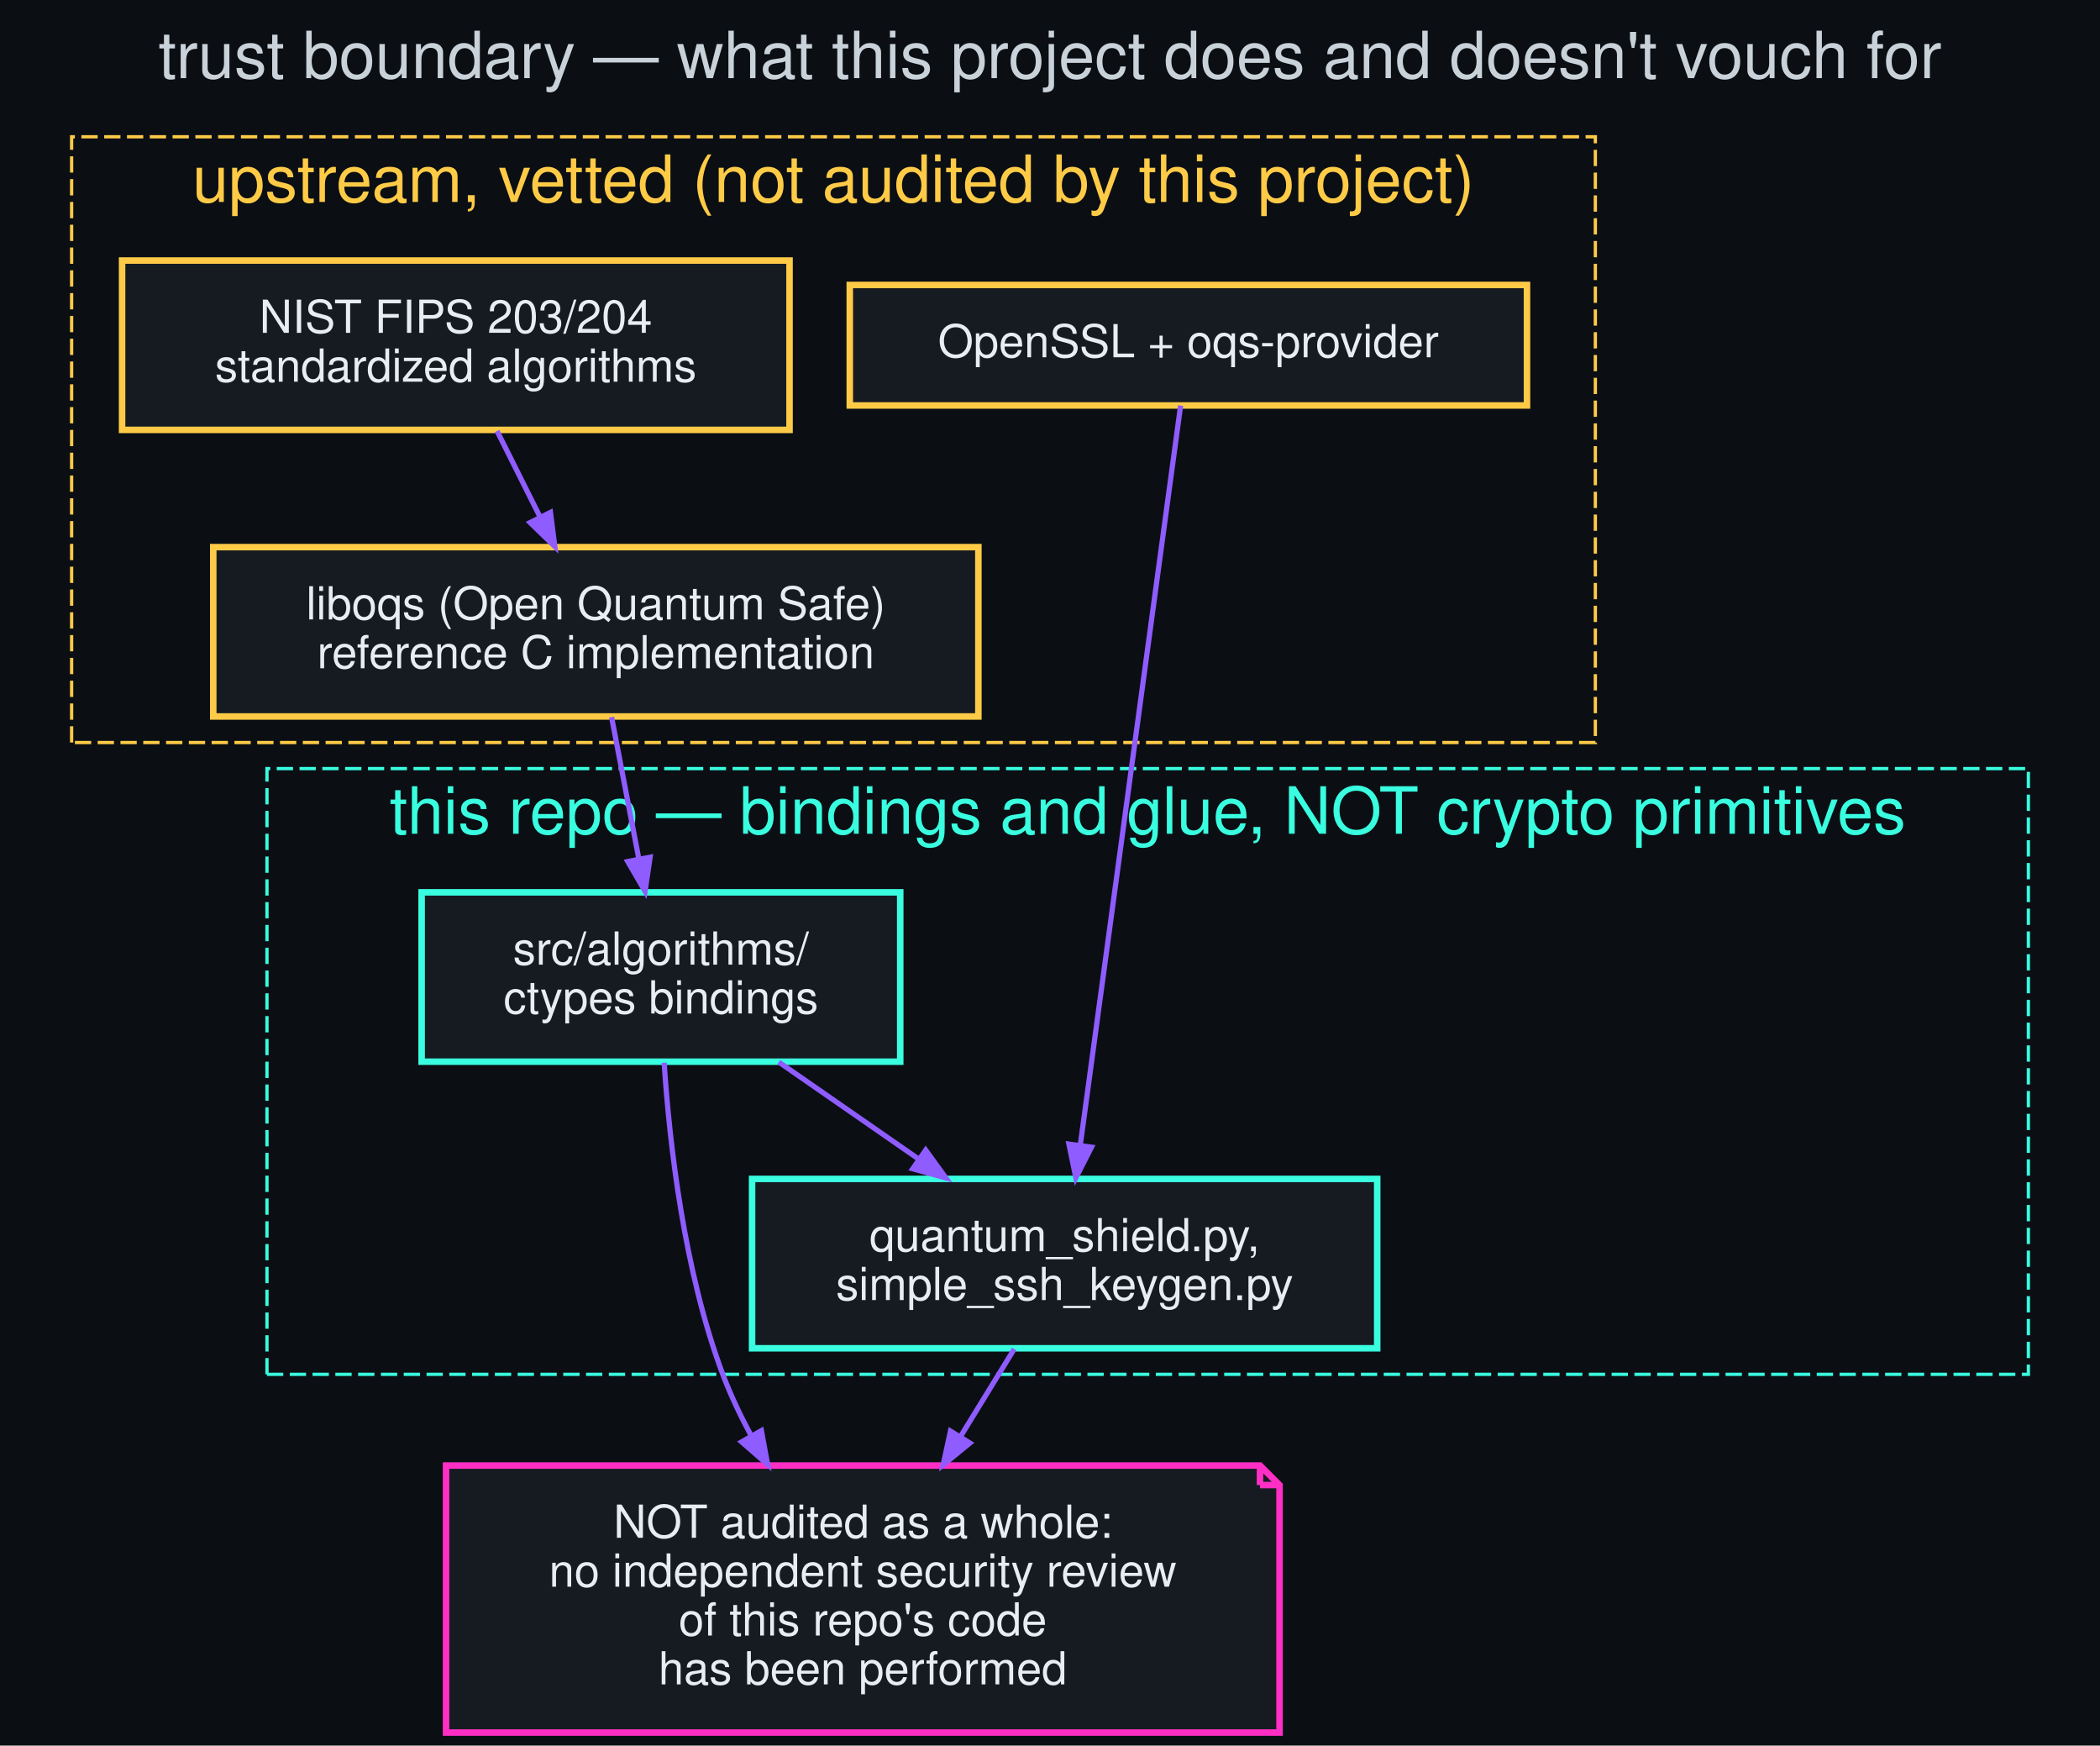
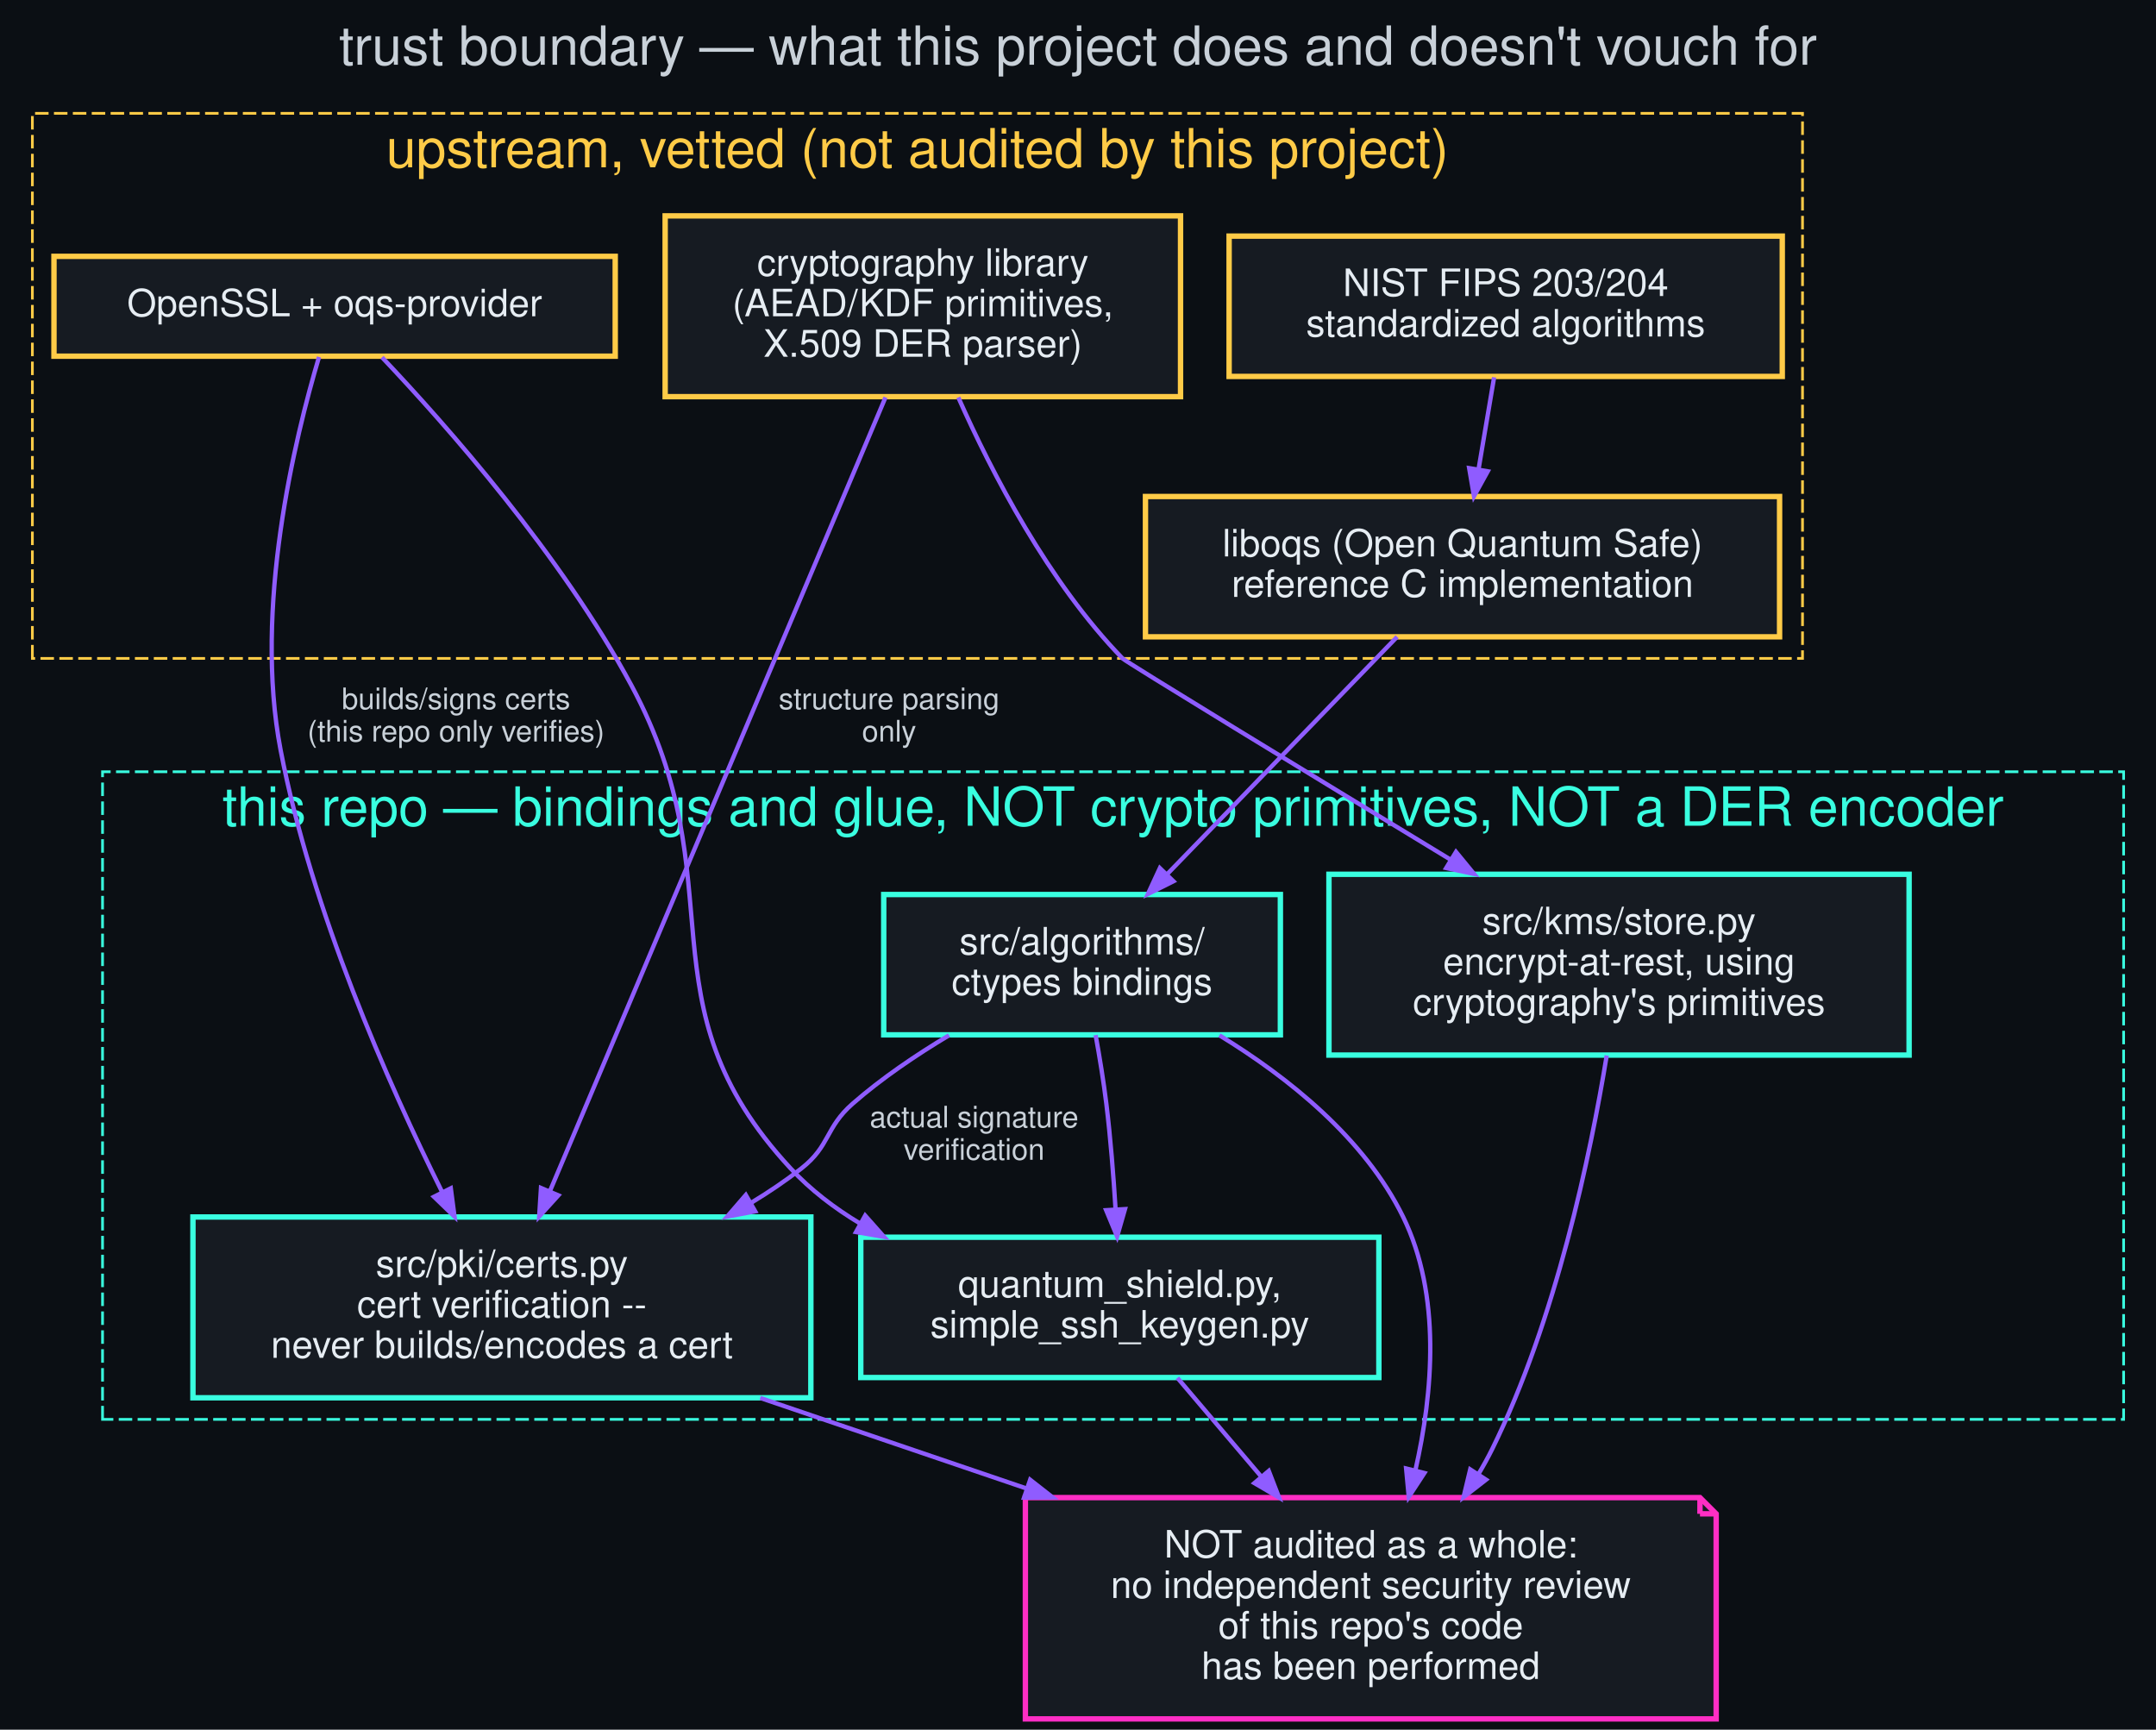
- <svg xmlns="http://www.w3.org/2000/svg" width="645pt" height="536pt" viewBox="0.00 0.00 645.00 536.00">
-   <g id="graph0" class="graph" transform="scale(1 1) rotate(0) translate(4 532)">
-     <polygon fill="#0b0f14" stroke="transparent" points="-4,4 -4,-532 641,-532 641,4 -4,4" />
-     <text text-anchor="middle" x="318.5" y="-508" font-family="Helvetica,sans-Serif" font-size="20.00" fill="#c9d1d9">trust boundary — what this project does and doesn't vouch for</text>
+ <svg xmlns="http://www.w3.org/2000/svg" width="799pt" height="641pt" viewBox="0.00 0.00 799.00 641.00">
+   <g id="graph0" class="graph" transform="scale(1 1) rotate(0) translate(4 637)">
+     <polygon fill="#0b0f14" stroke="transparent" points="-4,4 -4,-637 795,-637 795,4 -4,4" />
+     <text text-anchor="middle" x="395.5" y="-613" font-family="Helvetica,sans-Serif" font-size="20.00" fill="#c9d1d9">trust boundary — what this project does and doesn't vouch for</text>
    <g id="clust1" class="cluster">
-       <polygon fill="#0b0f14" stroke="#ffcb47" stroke-dasharray="5,2" points="18,-304 18,-490 486,-490 486,-304 18,-304" />
-       <text text-anchor="middle" x="252" y="-470" font-family="Helvetica,sans-Serif" font-size="20.00" fill="#ffcb47">upstream, vetted (not audited by this project)</text>
+       <polygon fill="#0b0f14" stroke="#ffcb47" stroke-dasharray="5,2" points="8,-393 8,-595 664,-595 664,-393 8,-393" />
+       <text text-anchor="middle" x="336" y="-575" font-family="Helvetica,sans-Serif" font-size="20.00" fill="#ffcb47">upstream, vetted (not audited by this project)</text>
    </g>
    <g id="clust2" class="cluster">
-       <polygon fill="#0b0f14" stroke="#39ffe0" stroke-dasharray="5,2" points="78,-110 78,-296 619,-296 619,-110 78,-110" />
-       <text text-anchor="middle" x="348.5" y="-276" font-family="Helvetica,sans-Serif" font-size="20.00" fill="#39ffe0">this repo — bindings and glue, NOT crypto primitives</text>
+       <polygon fill="#0b0f14" stroke="#39ffe0" stroke-dasharray="5,2" points="34,-111 34,-351 783,-351 783,-111 34,-111" />
+       <text text-anchor="middle" x="408.5" y="-331" font-family="Helvetica,sans-Serif" font-size="20.00" fill="#39ffe0">this repo — bindings and glue, NOT crypto primitives, NOT a DER encoder</text>
    </g>
    <g id="node1" class="node">
-       <polygon fill="#161b22" stroke="#ffcb47" stroke-width="2" points="238.5,-452 33.5,-452 33.5,-400 238.5,-400 238.5,-452" />
-       <text text-anchor="middle" x="136" y="-429.8" font-family="Helvetica,sans-Serif" font-size="14.00" fill="#e6edf3">NIST FIPS 203/204</text>
-       <text text-anchor="middle" x="136" y="-414.8" font-family="Helvetica,sans-Serif" font-size="14.00" fill="#e6edf3">standardized algorithms</text>
+       <polygon fill="#161b22" stroke="#ffcb47" stroke-width="2" points="656.5,-549.5 451.5,-549.5 451.5,-497.5 656.5,-497.5 656.5,-549.5" />
+       <text text-anchor="middle" x="554" y="-527.3" font-family="Helvetica,sans-Serif" font-size="14.00" fill="#e6edf3">NIST FIPS 203/204</text>
+       <text text-anchor="middle" x="554" y="-512.3" font-family="Helvetica,sans-Serif" font-size="14.00" fill="#e6edf3">standardized algorithms</text>
    </g>
    <g id="node2" class="node">
-       <polygon fill="#161b22" stroke="#ffcb47" stroke-width="2" points="296.5,-364 61.5,-364 61.5,-312 296.5,-312 296.5,-364" />
-       <text text-anchor="middle" x="179" y="-341.8" font-family="Helvetica,sans-Serif" font-size="14.00" fill="#e6edf3">liboqs (Open Quantum Safe)</text>
-       <text text-anchor="middle" x="179" y="-326.8" font-family="Helvetica,sans-Serif" font-size="14.00" fill="#e6edf3">reference C implementation</text>
+       <polygon fill="#161b22" stroke="#ffcb47" stroke-width="2" points="655.5,-453 420.5,-453 420.5,-401 655.5,-401 655.5,-453" />
+       <text text-anchor="middle" x="538" y="-430.8" font-family="Helvetica,sans-Serif" font-size="14.00" fill="#e6edf3">liboqs (Open Quantum Safe)</text>
+       <text text-anchor="middle" x="538" y="-415.8" font-family="Helvetica,sans-Serif" font-size="14.00" fill="#e6edf3">reference C implementation</text>
    </g>
    <g id="edge1" class="edge">
-       <path fill="none" stroke="#8f5cff" stroke-width="1.6" d="M148.67,-399.66C152.82,-391.35 157.51,-381.98 161.94,-373.12" />
-       <polygon fill="#8f5cff" stroke="#8f5cff" stroke-width="1.6" points="165.08,-374.67 166.42,-364.16 158.82,-371.54 165.08,-374.67" />
+       <path fill="none" stroke="#8f5cff" stroke-width="1.6" d="M549.71,-497.18C547.94,-486.71 545.86,-474.4 543.94,-463.09" />
+       <polygon fill="#8f5cff" stroke="#8f5cff" stroke-width="1.6" points="547.36,-462.34 542.24,-453.07 540.46,-463.51 547.36,-462.34" />
+     </g>
+     <g id="node5" class="node">
+       <polygon fill="#161b22" stroke="#39ffe0" stroke-width="2" points="470.5,-305.5 323.5,-305.5 323.5,-253.5 470.5,-253.5 470.5,-305.5" />
+       <text text-anchor="middle" x="397" y="-283.3" font-family="Helvetica,sans-Serif" font-size="14.00" fill="#e6edf3">src/algorithms/</text>
+       <text text-anchor="middle" x="397" y="-268.3" font-family="Helvetica,sans-Serif" font-size="14.00" fill="#e6edf3">ctypes bindings</text>
+     </g>
+     <g id="edge2" class="edge">
+       <path fill="none" stroke="#8f5cff" stroke-width="1.6" d="M513.76,-400.99C490.15,-376.63 454.16,-339.48 428.38,-312.88" />
+       <polygon fill="#8f5cff" stroke="#8f5cff" stroke-width="1.6" points="430.87,-310.42 421.39,-305.67 425.84,-315.29 430.87,-310.42" />
+     </g>
+     <g id="node3" class="node">
+       <polygon fill="#161b22" stroke="#ffcb47" stroke-width="2" points="224,-542 16,-542 16,-505 224,-505 224,-542" />
+       <text text-anchor="middle" x="120" y="-519.8" font-family="Helvetica,sans-Serif" font-size="14.00" fill="#e6edf3">OpenSSL + oqs-provider</text>
+     </g>
+     <g id="node7" class="node">
+       <polygon fill="#161b22" stroke="#39ffe0" stroke-width="2" points="296.5,-186 67.5,-186 67.5,-119 296.5,-119 296.5,-186" />
+       <text text-anchor="middle" x="182" y="-163.8" font-family="Helvetica,sans-Serif" font-size="14.00" fill="#e6edf3">src/pki/certs.py</text>
+       <text text-anchor="middle" x="182" y="-148.8" font-family="Helvetica,sans-Serif" font-size="14.00" fill="#e6edf3">cert verification --</text>
+       <text text-anchor="middle" x="182" y="-133.8" font-family="Helvetica,sans-Serif" font-size="14.00" fill="#e6edf3">never builds/encodes a cert</text>
+     </g>
+     <g id="edge4" class="edge">
+       <path fill="none" stroke="#8f5cff" stroke-width="1.6" d="M114.23,-504.71C105.23,-474.55 89.91,-411.52 100,-359 111.4,-299.68 139.73,-235.7 159.9,-195.16" />
+       <polygon fill="#8f5cff" stroke="#8f5cff" stroke-width="1.6" points="163.07,-196.64 164.45,-186.13 156.82,-193.49 163.07,-196.64" />
+       <text text-anchor="middle" x="165" y="-374.2" font-family="Helvetica,sans-Serif" font-size="11.00" fill="#c9d1d9">builds/signs certs</text>
+       <text text-anchor="middle" x="165" y="-362.2" font-family="Helvetica,sans-Serif" font-size="11.00" fill="#c9d1d9">(this repo only verifies)</text>
+     </g>
+     <g id="node8" class="node">
+       <polygon fill="#161b22" stroke="#39ffe0" stroke-width="2" points="507,-178.5 315,-178.5 315,-126.5 507,-126.5 507,-178.5" />
+       <text text-anchor="middle" x="411" y="-156.3" font-family="Helvetica,sans-Serif" font-size="14.00" fill="#e6edf3">quantum_shield.py,</text>
+       <text text-anchor="middle" x="411" y="-141.3" font-family="Helvetica,sans-Serif" font-size="14.00" fill="#e6edf3">simple_ssh_keygen.py</text>
+     </g>
+     <g id="edge3" class="edge">
+       <path fill="none" stroke="#8f5cff" stroke-width="1.6" d="M137.58,-504.58C161.47,-479.37 204.16,-431.09 230,-383 269.65,-309.21 232,-265.38 289,-204 296.4,-196.03 305.26,-189.27 314.77,-183.56" />
+       <polygon fill="#8f5cff" stroke="#8f5cff" stroke-width="1.6" points="316.63,-186.53 323.66,-178.61 313.22,-180.42 316.63,-186.53" />
    </g>
    <g id="node4" class="node">
-       <polygon fill="#161b22" stroke="#39ffe0" stroke-width="2" points="272.5,-258 125.5,-258 125.5,-206 272.5,-206 272.5,-258" />
-       <text text-anchor="middle" x="199" y="-235.8" font-family="Helvetica,sans-Serif" font-size="14.00" fill="#e6edf3">src/algorithms/</text>
-       <text text-anchor="middle" x="199" y="-220.8" font-family="Helvetica,sans-Serif" font-size="14.00" fill="#e6edf3">ctypes bindings</text>
-     </g>
-     <g id="edge2" class="edge">
-       <path fill="none" stroke="#8f5cff" stroke-width="1.6" d="M183.84,-311.82C186.35,-298.76 189.46,-282.59 192.21,-268.3" />
-       <polygon fill="#8f5cff" stroke="#8f5cff" stroke-width="1.6" points="195.68,-268.79 194.13,-258.3 188.81,-267.46 195.68,-268.79" />
-     </g>
-     <g id="node3" class="node">
-       <polygon fill="#161b22" stroke="#ffcb47" stroke-width="2" points="465,-444.5 257,-444.5 257,-407.5 465,-407.5 465,-444.5" />
-       <text text-anchor="middle" x="361" y="-422.3" font-family="Helvetica,sans-Serif" font-size="14.00" fill="#e6edf3">OpenSSL + oqs-provider</text>
-     </g>
-     <g id="node5" class="node">
-       <polygon fill="#161b22" stroke="#39ffe0" stroke-width="2" points="419,-170 227,-170 227,-118 419,-118 419,-170" />
-       <text text-anchor="middle" x="323" y="-147.8" font-family="Helvetica,sans-Serif" font-size="14.00" fill="#e6edf3">quantum_shield.py,</text>
-       <text text-anchor="middle" x="323" y="-132.8" font-family="Helvetica,sans-Serif" font-size="14.00" fill="#e6edf3">simple_ssh_keygen.py</text>
-     </g>
-     <g id="edge3" class="edge">
-       <path fill="none" stroke="#8f5cff" stroke-width="1.6" d="M358.62,-407.48C352.49,-362.31 336.05,-241.15 327.82,-180.54" />
-       <polygon fill="#8f5cff" stroke="#8f5cff" stroke-width="1.6" points="331.25,-179.75 326.44,-170.31 324.31,-180.69 331.25,-179.75" />
-     </g>
-     <g id="edge4" class="edge">
-       <path fill="none" stroke="#8f5cff" stroke-width="1.6" d="M235.2,-205.89C248.58,-196.62 263.91,-185.98 277.97,-176.23" />
-       <polygon fill="#8f5cff" stroke="#8f5cff" stroke-width="1.6" points="280.32,-178.86 286.54,-170.29 276.33,-173.11 280.32,-178.86" />
+       <polygon fill="#161b22" stroke="#ffcb47" stroke-width="2" points="433.5,-557 242.5,-557 242.5,-490 433.5,-490 433.5,-557" />
+       <text text-anchor="middle" x="338" y="-534.8" font-family="Helvetica,sans-Serif" font-size="14.00" fill="#e6edf3">cryptography library</text>
+       <text text-anchor="middle" x="338" y="-519.8" font-family="Helvetica,sans-Serif" font-size="14.00" fill="#e6edf3">(AEAD/KDF primitives,</text>
+       <text text-anchor="middle" x="338" y="-504.8" font-family="Helvetica,sans-Serif" font-size="14.00" fill="#e6edf3">X.509 DER parser)</text>
    </g>
    <g id="node6" class="node">
-       <polygon fill="#161b22" stroke="#ff2ec4" stroke-width="2" points="383,-82 133,-82 133,0 389,0 389,-76 383,-82" />
-       <polyline fill="none" stroke="#ff2ec4" stroke-width="2" points="383,-82 383,-76 " />
-       <polyline fill="none" stroke="#ff2ec4" stroke-width="2" points="389,-76 383,-76 " />
-       <text text-anchor="middle" x="261" y="-59.8" font-family="Helvetica,sans-Serif" font-size="14.00" fill="#e6edf3">NOT audited as a whole:</text>
-       <text text-anchor="middle" x="261" y="-44.8" font-family="Helvetica,sans-Serif" font-size="14.00" fill="#e6edf3">no independent security review</text>
-       <text text-anchor="middle" x="261" y="-29.8" font-family="Helvetica,sans-Serif" font-size="14.00" fill="#e6edf3">of this repo's code</text>
-       <text text-anchor="middle" x="261" y="-14.8" font-family="Helvetica,sans-Serif" font-size="14.00" fill="#e6edf3">has been performed</text>
+       <polygon fill="#161b22" stroke="#39ffe0" stroke-width="2" points="703.5,-313 488.5,-313 488.5,-246 703.5,-246 703.5,-313" />
+       <text text-anchor="middle" x="596" y="-290.8" font-family="Helvetica,sans-Serif" font-size="14.00" fill="#e6edf3">src/kms/store.py</text>
+       <text text-anchor="middle" x="596" y="-275.8" font-family="Helvetica,sans-Serif" font-size="14.00" fill="#e6edf3">encrypt-at-rest, using</text>
+       <text text-anchor="middle" x="596" y="-260.8" font-family="Helvetica,sans-Serif" font-size="14.00" fill="#e6edf3">cryptography's primitives</text>
+     </g>
+     <g id="edge5" class="edge">
+       <path fill="none" stroke="#8f5cff" stroke-width="1.6" d="M351.14,-489.73C363.64,-461.6 384.58,-421.24 412,-393 413.27,-391.7 480.75,-350.55 533.63,-318.39" />
+       <polygon fill="#8f5cff" stroke="#8f5cff" stroke-width="1.6" points="535.58,-321.3 542.31,-313.11 531.94,-315.32 535.58,-321.3" />
    </g>
    <g id="edge6" class="edge">
-       <path fill="none" stroke="#8f5cff" stroke-width="1.6" d="M199.99,-205.68C201.65,-180.66 206.1,-141.65 218,-110 220.38,-103.68 223.39,-97.31 226.72,-91.15" />
-       <polygon fill="#8f5cff" stroke="#8f5cff" stroke-width="1.6" points="229.86,-92.72 231.78,-82.3 223.78,-89.25 229.86,-92.72" />
+       <path fill="none" stroke="#8f5cff" stroke-width="1.6" d="M324.16,-489.75C295.82,-422.74 231.26,-270.02 199.84,-195.69" />
+       <polygon fill="#8f5cff" stroke="#8f5cff" stroke-width="1.6" points="202.93,-194.02 195.81,-186.17 196.48,-196.75 202.93,-194.02" />
+       <text text-anchor="middle" x="325.5" y="-374.2" font-family="Helvetica,sans-Serif" font-size="11.00" fill="#c9d1d9">structure parsing</text>
+       <text text-anchor="middle" x="325.5" y="-362.2" font-family="Helvetica,sans-Serif" font-size="11.00" fill="#c9d1d9">only</text>
    </g>
-     <g id="edge5" class="edge">
-       <path fill="none" stroke="#8f5cff" stroke-width="1.6" d="M307.51,-117.77C302.46,-109.54 296.67,-100.1 290.92,-90.75" />
-       <polygon fill="#8f5cff" stroke="#8f5cff" stroke-width="1.6" points="293.9,-88.9 285.68,-82.21 287.93,-92.57 293.9,-88.9" />
+     <g id="edge8" class="edge">
+       <path fill="none" stroke="#8f5cff" stroke-width="1.6" d="M347.7,-253.33C335.43,-245.99 322.72,-237.38 312,-228 301.76,-219.04 303.71,-212.38 293,-204 287.21,-199.47 280.95,-195.24 274.45,-191.31" />
+       <polygon fill="#8f5cff" stroke="#8f5cff" stroke-width="1.6" points="275.88,-188.09 265.47,-186.14 272.39,-194.16 275.88,-188.09" />
+       <text text-anchor="middle" x="357" y="-219.2" font-family="Helvetica,sans-Serif" font-size="11.00" fill="#c9d1d9">actual signature</text>
+       <text text-anchor="middle" x="357" y="-207.2" font-family="Helvetica,sans-Serif" font-size="11.00" fill="#c9d1d9">verification</text>
+     </g>
+     <g id="edge7" class="edge">
+       <path fill="none" stroke="#8f5cff" stroke-width="1.6" d="M402.03,-253.41C403.5,-245.33 404.98,-236.31 406,-228 407.56,-215.23 408.66,-201.17 409.43,-188.74" />
+       <polygon fill="#8f5cff" stroke="#8f5cff" stroke-width="1.6" points="412.92,-188.92 409.99,-178.74 405.93,-188.52 412.92,-188.92" />
+     </g>
+     <g id="node9" class="node">
+       <polygon fill="#161b22" stroke="#ff2ec4" stroke-width="2" points="626,-82 376,-82 376,0 632,0 632,-76 626,-82" />
+       <polyline fill="none" stroke="#ff2ec4" stroke-width="2" points="626,-82 626,-76 " />
+       <polyline fill="none" stroke="#ff2ec4" stroke-width="2" points="632,-76 626,-76 " />
+       <text text-anchor="middle" x="504" y="-59.8" font-family="Helvetica,sans-Serif" font-size="14.00" fill="#e6edf3">NOT audited as a whole:</text>
+       <text text-anchor="middle" x="504" y="-44.8" font-family="Helvetica,sans-Serif" font-size="14.00" fill="#e6edf3">no independent security review</text>
+       <text text-anchor="middle" x="504" y="-29.8" font-family="Helvetica,sans-Serif" font-size="14.00" fill="#e6edf3">of this repo's code</text>
+       <text text-anchor="middle" x="504" y="-14.8" font-family="Helvetica,sans-Serif" font-size="14.00" fill="#e6edf3">has been performed</text>
+     </g>
+     <g id="edge10" class="edge">
+       <path fill="none" stroke="#8f5cff" stroke-width="1.6" d="M447.91,-253.33C473.37,-237.76 501.74,-215.15 516,-186 530.15,-157.07 527.09,-120.95 520.53,-92.12" />
+       <polygon fill="#8f5cff" stroke="#8f5cff" stroke-width="1.6" points="523.88,-91.12 518.08,-82.25 517.09,-92.8 523.88,-91.12" />
+     </g>
+     <g id="edge11" class="edge">
+       <path fill="none" stroke="#8f5cff" stroke-width="1.6" d="M591.44,-245.85C585.4,-208.96 572.62,-147.84 549,-100 547.46,-96.88 545.73,-93.76 543.88,-90.68" />
+       <polygon fill="#8f5cff" stroke="#8f5cff" stroke-width="1.6" points="546.73,-88.65 538.37,-82.15 540.85,-92.45 546.73,-88.65" />
+     </g>
+     <g id="edge12" class="edge">
+       <path fill="none" stroke="#8f5cff" stroke-width="1.6" d="M277.74,-118.94C308.7,-108.41 343.54,-96.57 376.43,-85.38" />
+       <polygon fill="#8f5cff" stroke="#8f5cff" stroke-width="1.6" points="377.77,-88.62 386.11,-82.09 375.51,-82 377.77,-88.62" />
+     </g>
+     <g id="edge9" class="edge">
+       <path fill="none" stroke="#8f5cff" stroke-width="1.6" d="M432.34,-126.38C441.57,-115.5 452.71,-102.39 463.41,-89.79" />
+       <polygon fill="#8f5cff" stroke="#8f5cff" stroke-width="1.6" points="466.2,-91.91 470.01,-82.03 460.86,-87.38 466.2,-91.91" />
    </g>
  </g>
</svg>
